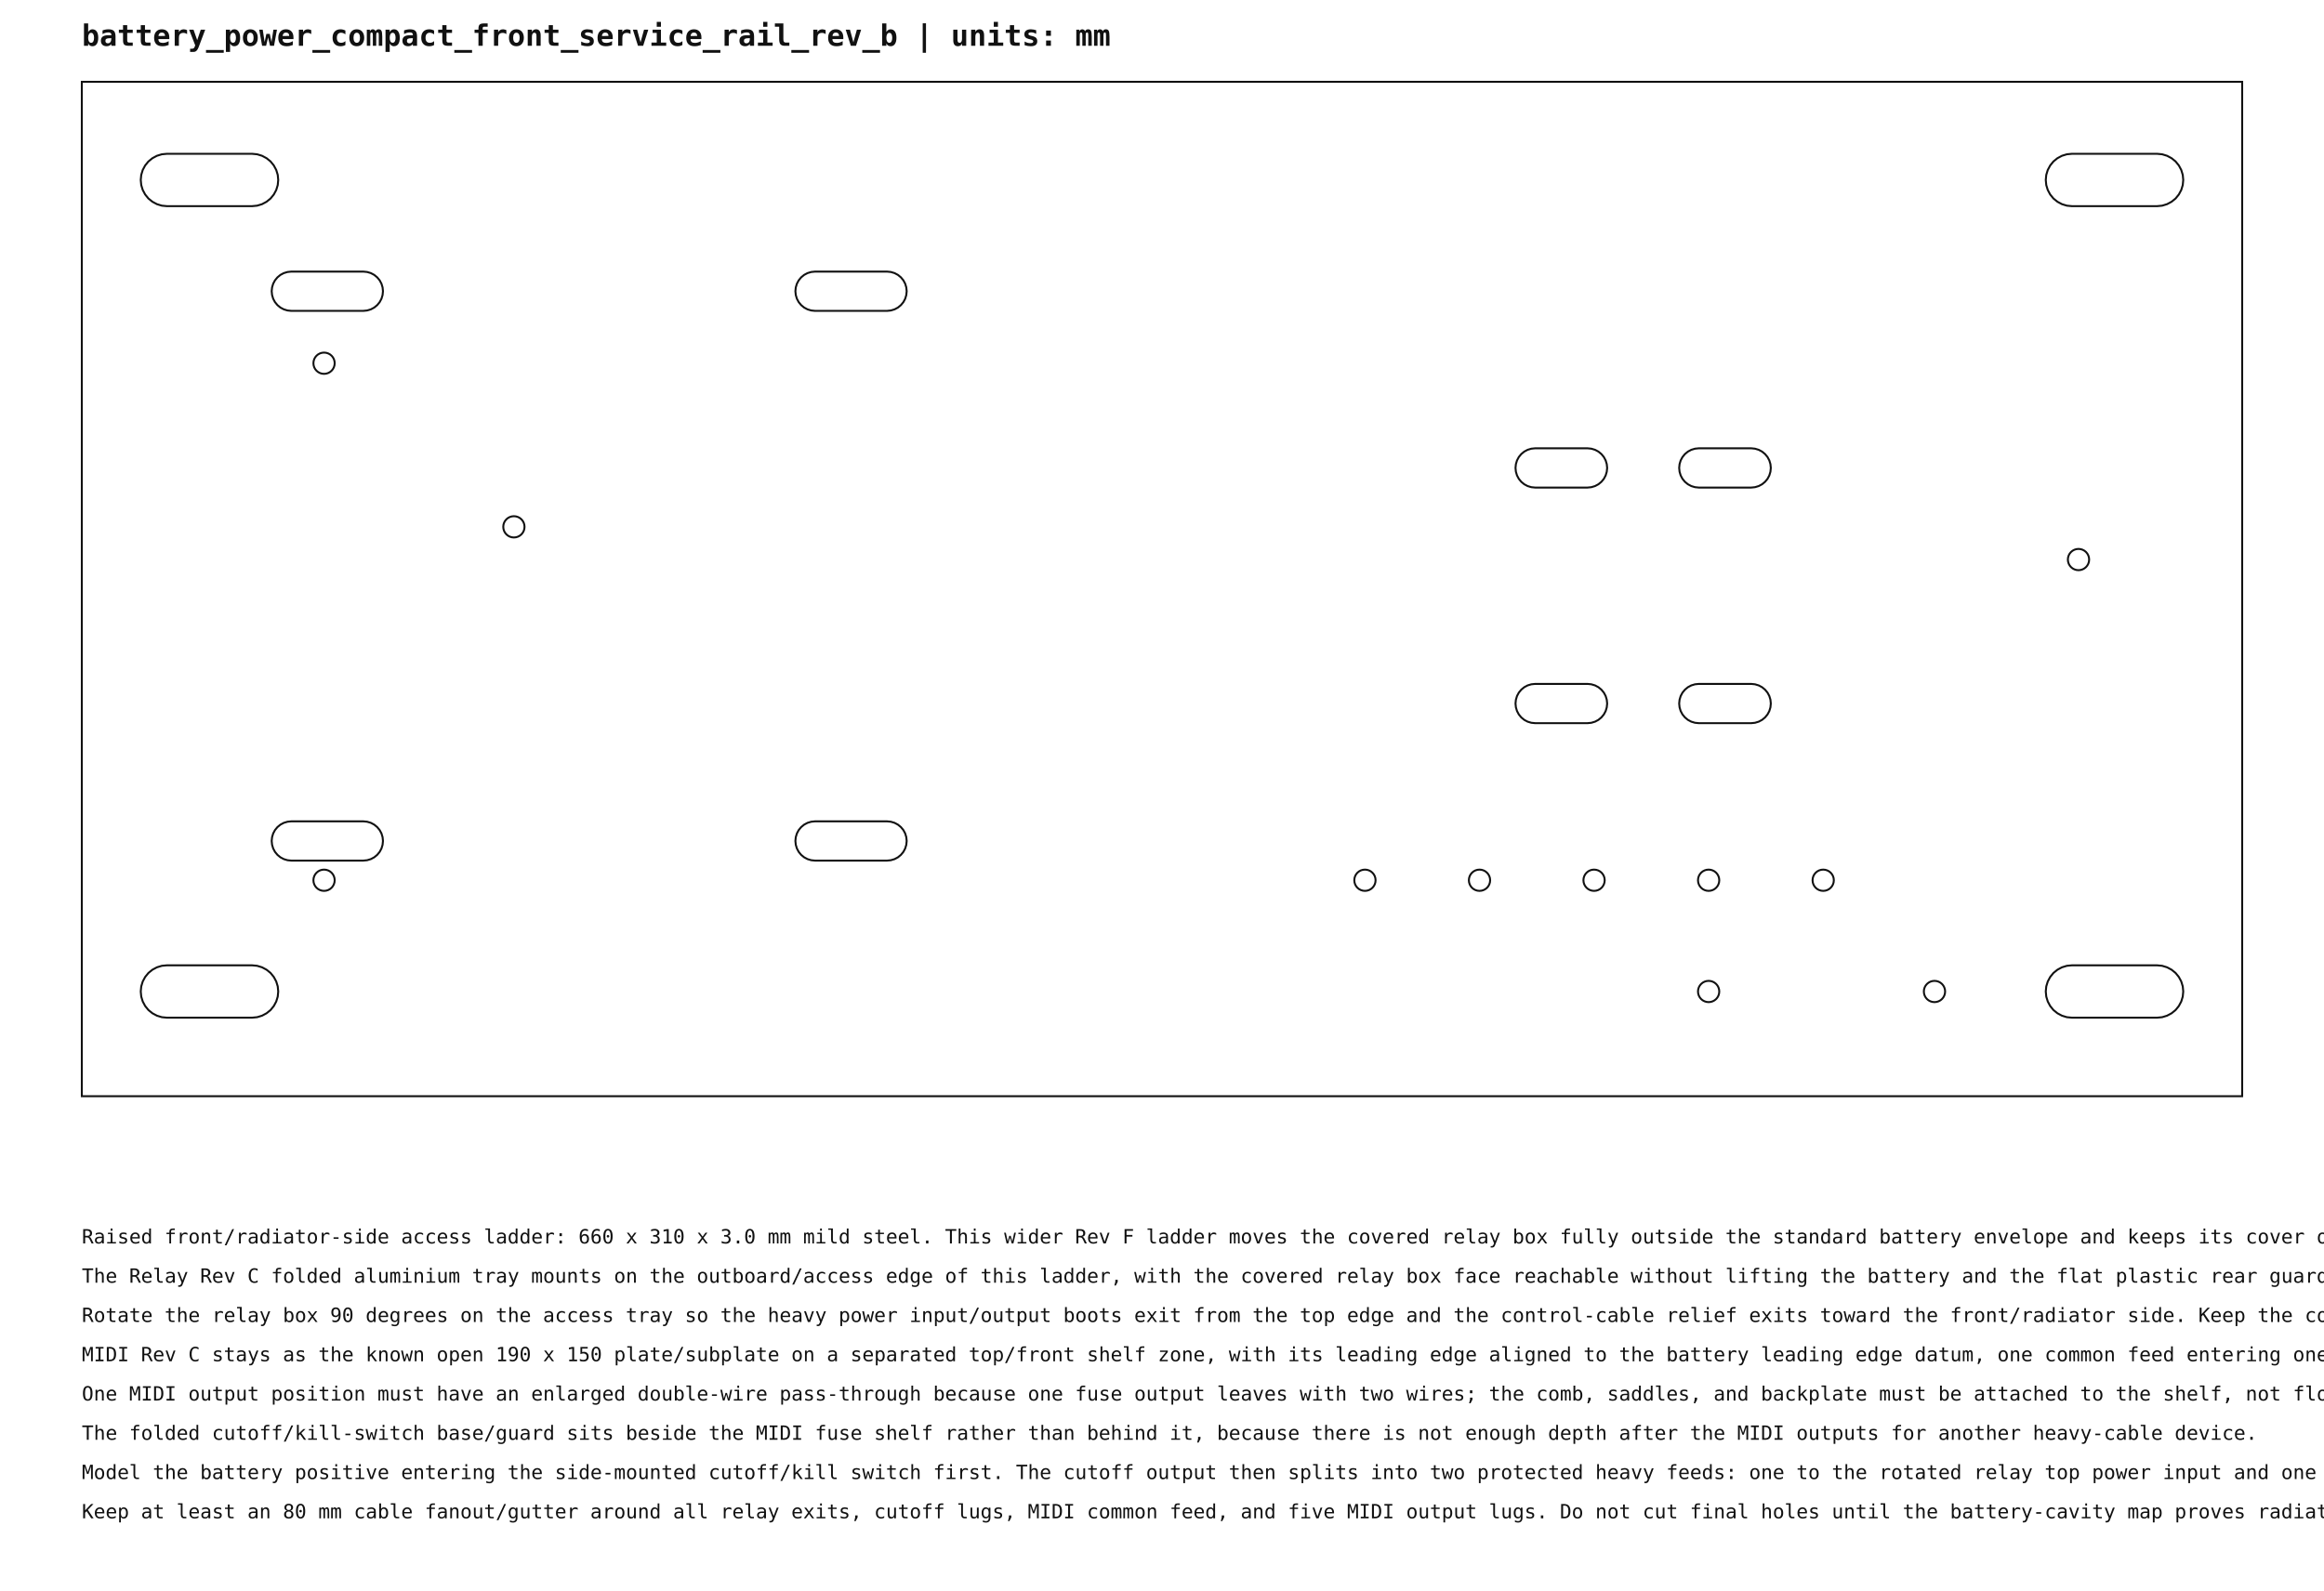
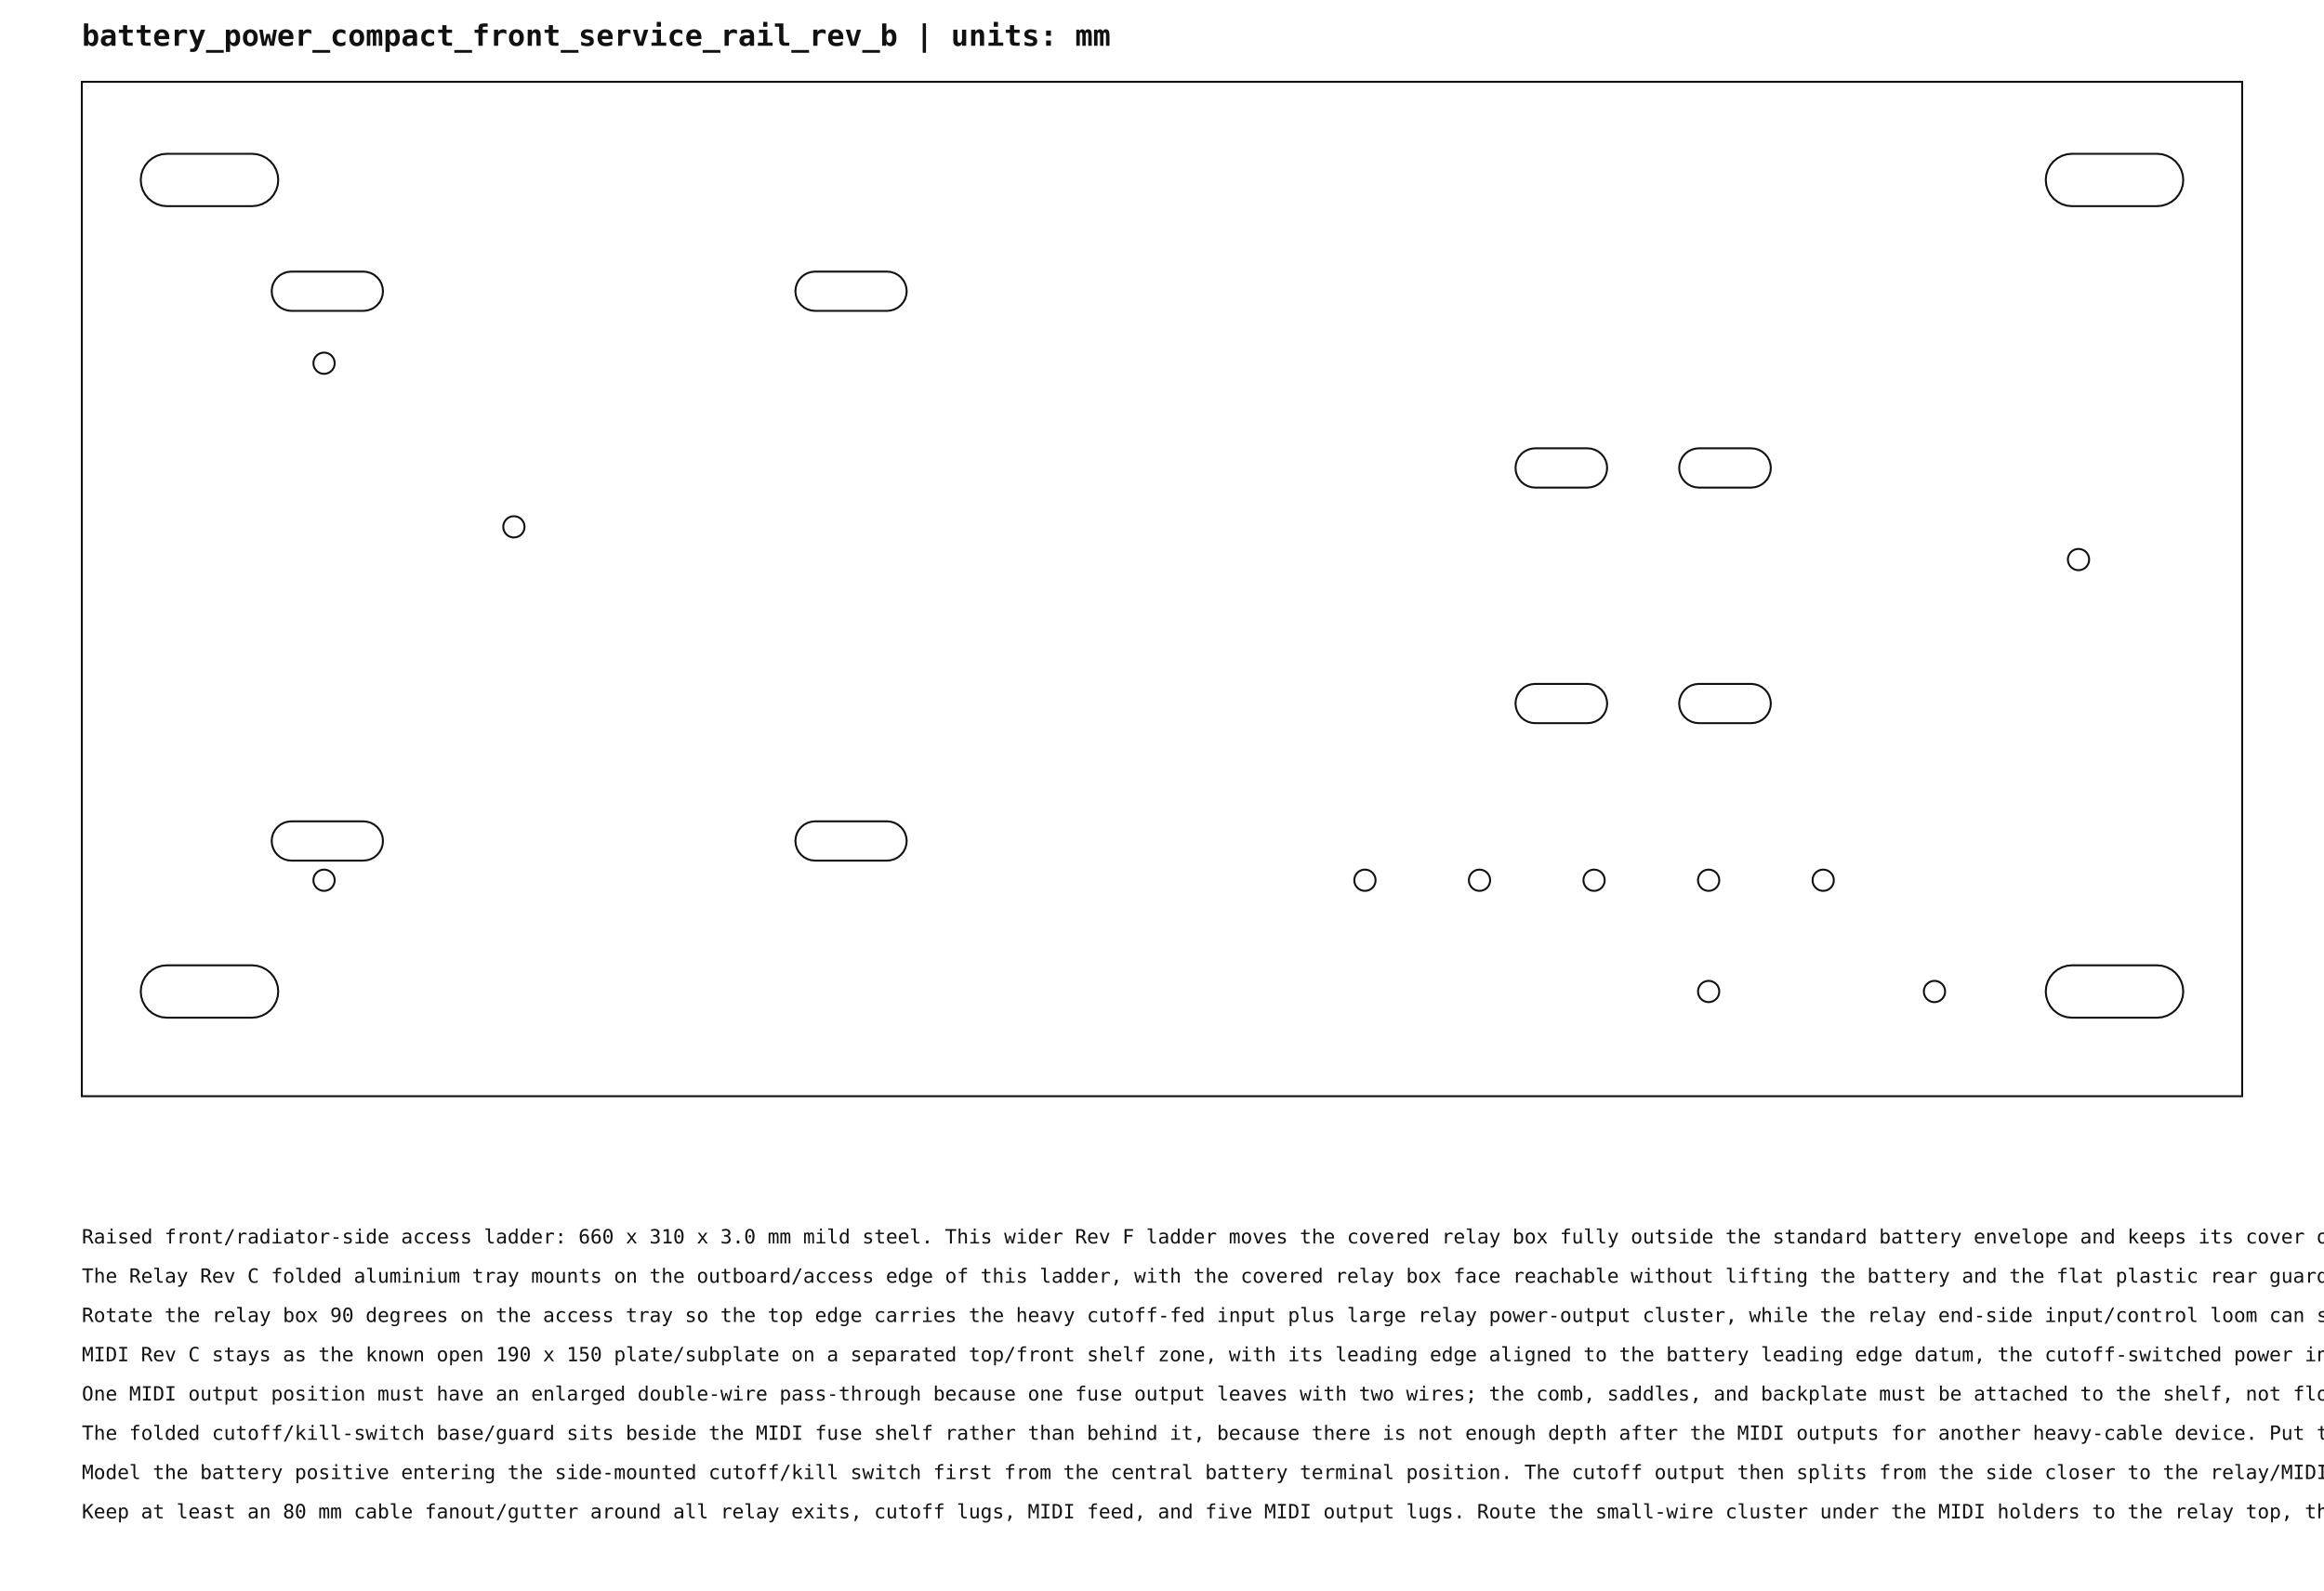
<svg xmlns="http://www.w3.org/2000/svg" width="710mm" height="486mm" viewBox="0 0 710 486">
  <style>
    .cut { fill: none; stroke: #111; stroke-width: 0.6; }
    .aux { fill: none; stroke: #666; stroke-width: 0.35; }
    .bend { stroke: #0b5fff; stroke-width: 0.4; stroke-dasharray: 3 2; }
    .title { font: 700 9px monospace; fill: #111; }
    .note { font: 6px monospace; fill: #111; }
  </style>
  <text x="25" y="14" class="title">battery_power_compact_front_service_rail_rev_b  |  units: mm</text>
  <g transform="translate(25,25)">
    <polygon class="cut" points="0,0 660,0 660,310 0,310" />
    <polygon class="cut" points="18,30 18.15,28.44 18.61,26.94 19.35,25.56 20.34,24.34 21.56,23.35 22.94,22.61 24.44,22.15 26,22 52,22 53.56,22.15 55.06,22.61 56.44,23.35 57.66,24.34 58.65,25.56 59.39,26.94 59.85,28.44 60,30 60,30 59.85,31.56 59.39,33.06 58.65,34.44 57.66,35.66 56.44,36.65 55.06,37.39 53.56,37.85 52,38 26,38 24.44,37.85 22.94,37.39 21.56,36.65 20.34,35.66 19.35,34.44 18.61,33.06 18.15,31.56 18,30" />
    <polygon class="cut" points="600,30 600.15,28.44 600.61,26.94 601.35,25.56 602.34,24.34 603.56,23.35 604.94,22.61 606.44,22.15 608,22 634,22 635.56,22.15 637.06,22.61 638.44,23.35 639.66,24.34 640.65,25.56 641.39,26.94 641.85,28.44 642,30 642,30 641.85,31.56 641.39,33.06 640.65,34.44 639.66,35.66 638.44,36.65 637.06,37.39 635.56,37.85 634,38 608,38 606.44,37.85 604.94,37.39 603.56,36.65 602.34,35.66 601.35,34.44 600.61,33.06 600.15,31.56 600,30" />
    <polygon class="cut" points="18,278 18.15,276.44 18.61,274.94 19.35,273.56 20.34,272.34 21.56,271.35 22.94,270.61 24.44,270.15 26,270 52,270 53.56,270.15 55.06,270.61 56.44,271.35 57.66,272.34 58.65,273.56 59.39,274.94 59.85,276.44 60,278 60,278 59.85,279.56 59.39,281.06 58.65,282.44 57.66,283.66 56.44,284.65 55.06,285.39 53.56,285.85 52,286 26,286 24.44,285.85 22.94,285.39 21.56,284.65 20.34,283.66 19.35,282.44 18.61,281.06 18.15,279.56 18,278" />
    <polygon class="cut" points="600,278 600.15,276.44 600.61,274.94 601.35,273.56 602.34,272.34 603.56,271.35 604.94,270.61 606.44,270.15 608,270 634,270 635.56,270.15 637.06,270.61 638.44,271.35 639.66,272.34 640.65,273.56 641.39,274.94 641.85,276.44 642,278 642,278 641.85,279.56 641.39,281.06 640.65,282.44 639.66,283.66 638.44,284.65 637.06,285.39 635.56,285.85 634,286 608,286 606.44,285.85 604.94,285.39 603.56,284.65 602.34,283.66 601.35,282.44 600.61,281.06 600.15,279.56 600,278" />
    <polygon class="cut" points="58,64 58.12,62.83 58.46,61.7 59.01,60.67 59.76,59.76 60.67,59.01 61.7,58.46 62.83,58.12 64,58 86,58 87.17,58.12 88.3,58.46 89.33,59.01 90.24,59.76 90.99,60.67 91.54,61.7 91.88,62.83 92,64 92,64 91.88,65.17 91.54,66.3 90.99,67.33 90.24,68.24 89.33,68.99 88.3,69.54 87.17,69.88 86,70 64,70 62.83,69.88 61.7,69.54 60.67,68.99 59.76,68.24 59.01,67.33 58.46,66.3 58.12,65.17 58,64" />
    <polygon class="cut" points="218,64 218.12,62.83 218.46,61.7 219.01,60.67 219.76,59.76 220.67,59.01 221.7,58.46 222.83,58.12 224,58 246,58 247.17,58.12 248.3,58.46 249.33,59.01 250.24,59.76 250.99,60.67 251.54,61.7 251.88,62.83 252,64 252,64 251.88,65.17 251.54,66.3 250.99,67.33 250.24,68.24 249.33,68.99 248.3,69.54 247.17,69.88 246,70 224,70 222.83,69.88 221.7,69.54 220.67,68.99 219.76,68.24 219.01,67.33 218.46,66.3 218.12,65.17 218,64" />
    <polygon class="cut" points="58,232 58.12,230.83 58.46,229.7 59.01,228.67 59.76,227.76 60.67,227.01 61.7,226.46 62.83,226.12 64,226 86,226 87.17,226.12 88.3,226.46 89.33,227.01 90.24,227.76 90.99,228.67 91.54,229.7 91.88,230.83 92,232 92,232 91.88,233.17 91.54,234.3 90.99,235.33 90.24,236.24 89.33,236.99 88.3,237.54 87.17,237.88 86,238 64,238 62.83,237.88 61.7,237.54 60.67,236.99 59.76,236.24 59.01,235.33 58.46,234.3 58.12,233.17 58,232" />
    <polygon class="cut" points="218,232 218.12,230.83 218.46,229.7 219.01,228.67 219.76,227.76 220.67,227.01 221.7,226.46 222.83,226.12 224,226 246,226 247.17,226.12 248.3,226.46 249.33,227.01 250.24,227.76 250.99,228.67 251.54,229.7 251.88,230.83 252,232 252,232 251.88,233.17 251.54,234.3 250.99,235.33 250.24,236.24 249.33,236.99 248.3,237.54 247.17,237.88 246,238 224,238 222.83,237.88 221.7,237.54 220.67,236.99 219.76,236.24 219.01,235.33 218.46,234.3 218.12,233.17 218,232" />
    <polygon class="cut" points="438,118 438.12,116.83 438.46,115.7 439.01,114.67 439.76,113.76 440.67,113.01 441.7,112.46 442.83,112.12 444,112 460,112 461.17,112.12 462.3,112.46 463.33,113.01 464.24,113.76 464.99,114.67 465.54,115.7 465.88,116.83 466,118 466,118 465.88,119.17 465.54,120.3 464.99,121.33 464.24,122.24 463.33,122.99 462.3,123.54 461.17,123.88 460,124 444,124 442.83,123.88 441.7,123.54 440.67,122.99 439.76,122.24 439.01,121.33 438.46,120.3 438.12,119.17 438,118" />
    <polygon class="cut" points="488,118 488.12,116.83 488.46,115.7 489.01,114.67 489.76,113.76 490.67,113.01 491.7,112.46 492.83,112.12 494,112 510,112 511.17,112.12 512.3,112.46 513.33,113.01 514.24,113.76 514.99,114.67 515.54,115.7 515.88,116.83 516,118 516,118 515.88,119.17 515.54,120.3 514.99,121.33 514.24,122.24 513.33,122.99 512.3,123.54 511.17,123.88 510,124 494,124 492.83,123.88 491.7,123.54 490.67,122.99 489.76,122.24 489.01,121.33 488.46,120.3 488.12,119.17 488,118" />
    <polygon class="cut" points="438,190 438.12,188.83 438.46,187.7 439.01,186.67 439.76,185.76 440.67,185.01 441.7,184.46 442.83,184.12 444,184 460,184 461.17,184.12 462.3,184.46 463.33,185.01 464.24,185.76 464.99,186.67 465.54,187.7 465.88,188.83 466,190 466,190 465.88,191.17 465.54,192.3 464.99,193.33 464.24,194.24 463.33,194.99 462.3,195.54 461.17,195.88 460,196 444,196 442.83,195.88 441.7,195.54 440.67,194.99 439.76,194.24 439.01,193.33 438.46,192.3 438.12,191.17 438,190" />
    <polygon class="cut" points="488,190 488.12,188.83 488.46,187.7 489.01,186.67 489.76,185.76 490.67,185.01 491.7,184.46 492.83,184.12 494,184 510,184 511.17,184.12 512.3,184.46 513.33,185.01 514.24,185.76 514.99,186.67 515.54,187.7 515.88,188.83 516,190 516,190 515.88,191.17 515.54,192.3 514.99,193.33 514.24,194.24 513.33,194.99 512.3,195.54 511.17,195.88 510,196 494,196 492.83,195.88 491.7,195.54 490.67,194.99 489.76,194.24 489.01,193.33 488.46,192.3 488.12,191.17 488,190" />
    <circle class="cut" cx="74" cy="86" r="3.25" />
    <circle class="cut" cx="132" cy="136" r="3.25" />
    <circle class="cut" cx="74" cy="244" r="3.25" />
    <circle class="cut" cx="392" cy="244" r="3.25" />
    <circle class="cut" cx="427" cy="244" r="3.25" />
    <circle class="cut" cx="462" cy="244" r="3.25" />
    <circle class="cut" cx="497" cy="244" r="3.25" />
    <circle class="cut" cx="532" cy="244" r="3.25" />
    <circle class="cut" cx="497" cy="278" r="3.25" />
    <circle class="cut" cx="566" cy="278" r="3.25" />
    <circle class="cut" cx="610" cy="146" r="3.25" />
  </g>
  <text x="25" y="380" class="note">Raised front/radiator-side access ladder: 660 x 310 x 3.0 mm mild steel. This wider Rev F ladder moves the covered relay box fully outside the standard battery envelope and keeps its cover openable with the battery installed.</text>
  <text x="25" y="392" class="note">The Relay Rev C folded aluminium tray mounts on the outboard/access edge of this ladder, with the covered relay box face reachable without lifting the battery and the flat plastic rear guard/underlay between the relay box and the metal tray.</text>
-   <text x="25" y="404" class="note">Rotate the relay box 90 degrees on the access tray so the heavy power input/output boots exit from the top edge and the control-cable relief exits toward the front/radiator side. Keep the cover removable with those top/front cable sweeps installed.</text>
-   <text x="25" y="416" class="note">MIDI Rev C stays as the known open 190 x 150 plate/subplate on a separated top/front shelf zone, with its leading edge aligned to the battery leading edge datum, one common feed entering one side, and five heavy output cables leaving the opposite side through a seated comb/gland strip.</text>
+   <text x="25" y="404" class="note">Rotate the relay box 90 degrees on the access tray so the top edge carries the heavy cutoff-fed input plus large relay power-output cluster, while the relay end-side input/control loom can split toward the cabin and local engine-bay branches.</text>
+   <text x="25" y="416" class="note">MIDI Rev C stays as the known open 190 x 150 plate/subplate on a separated top/front shelf zone, with its leading edge aligned to the battery leading edge datum, the cutoff-switched power input landing at the second-from-last MIDI holder, and five heavy output cables leaving the opposite side through a seated comb/gland strip.</text>
  <text x="25" y="428" class="note">One MIDI output position must have an enlarged double-wire pass-through because one fuse output leaves with two wires; the comb, saddles, and backplate must be attached to the shelf, not floating.</text>
-   <text x="25" y="440" class="note">The folded cutoff/kill-switch base/guard sits beside the MIDI fuse shelf rather than behind it, because there is not enough depth after the MIDI outputs for another heavy-cable device.</text>
-   <text x="25" y="452" class="note">Model the battery positive entering the side-mounted cutoff/kill switch first. The cutoff output then splits into two protected heavy feeds: one to the rotated relay top power input and one to the MIDI common-feed side.</text>
-   <text x="25" y="464" class="note">Keep at least an 80 mm cable fanout/gutter around all relay exits, cutoff lugs, MIDI common feed, and five MIDI output lugs. Do not cut final holes until the battery-cavity map proves radiator, hose, steering, bonnet, tool, battery removal, and cable-bend clearance.</text>
+   <text x="25" y="440" class="note">The folded cutoff/kill-switch base/guard sits beside the MIDI fuse shelf rather than behind it, because there is not enough depth after the MIDI outputs for another heavy-cable device. Put the far-side cutoff stud to the battery and the near-side switched stud toward the relay/MIDI split.</text>
+   <text x="25" y="452" class="note">Model the battery positive entering the side-mounted cutoff/kill switch first from the central battery terminal position. The cutoff output then splits from the side closer to the relay/MIDI equipment: one branch to the rotated relay top power input and one branch to the second-from-last MIDI holder input.</text>
+   <text x="25" y="464" class="note">Keep at least an 80 mm cable fanout/gutter around all relay exits, cutoff lugs, MIDI feed, and five MIDI output lugs. Route the small-wire cluster under the MIDI holders to the relay top, then route relay end-side inputs toward the cabin where most branches will continue. Do not cut final holes until the battery-cavity map proves radiator, hose, steering, bonnet, tool, battery removal, and cable-bend clearance.</text>
</svg>
